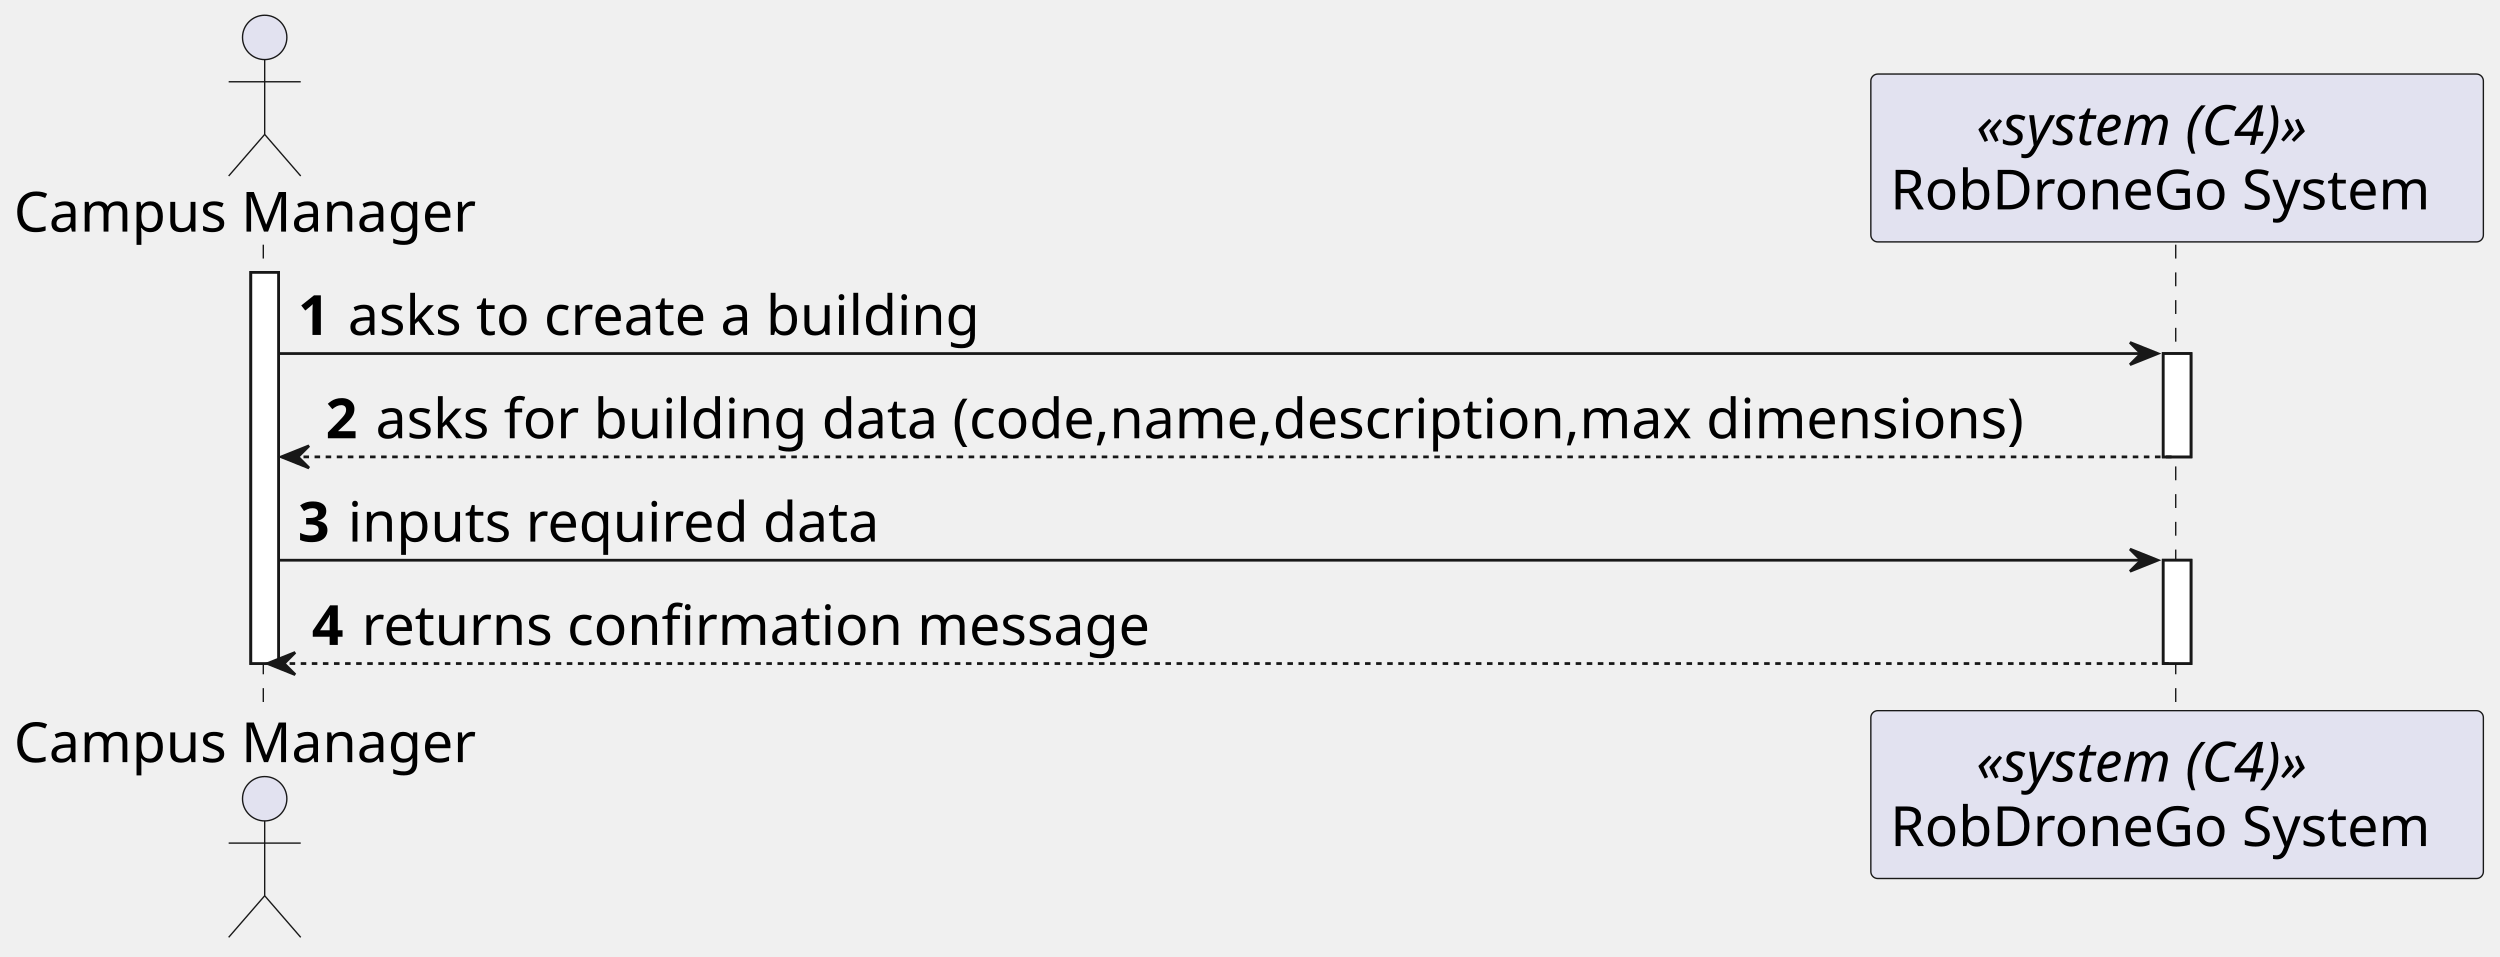
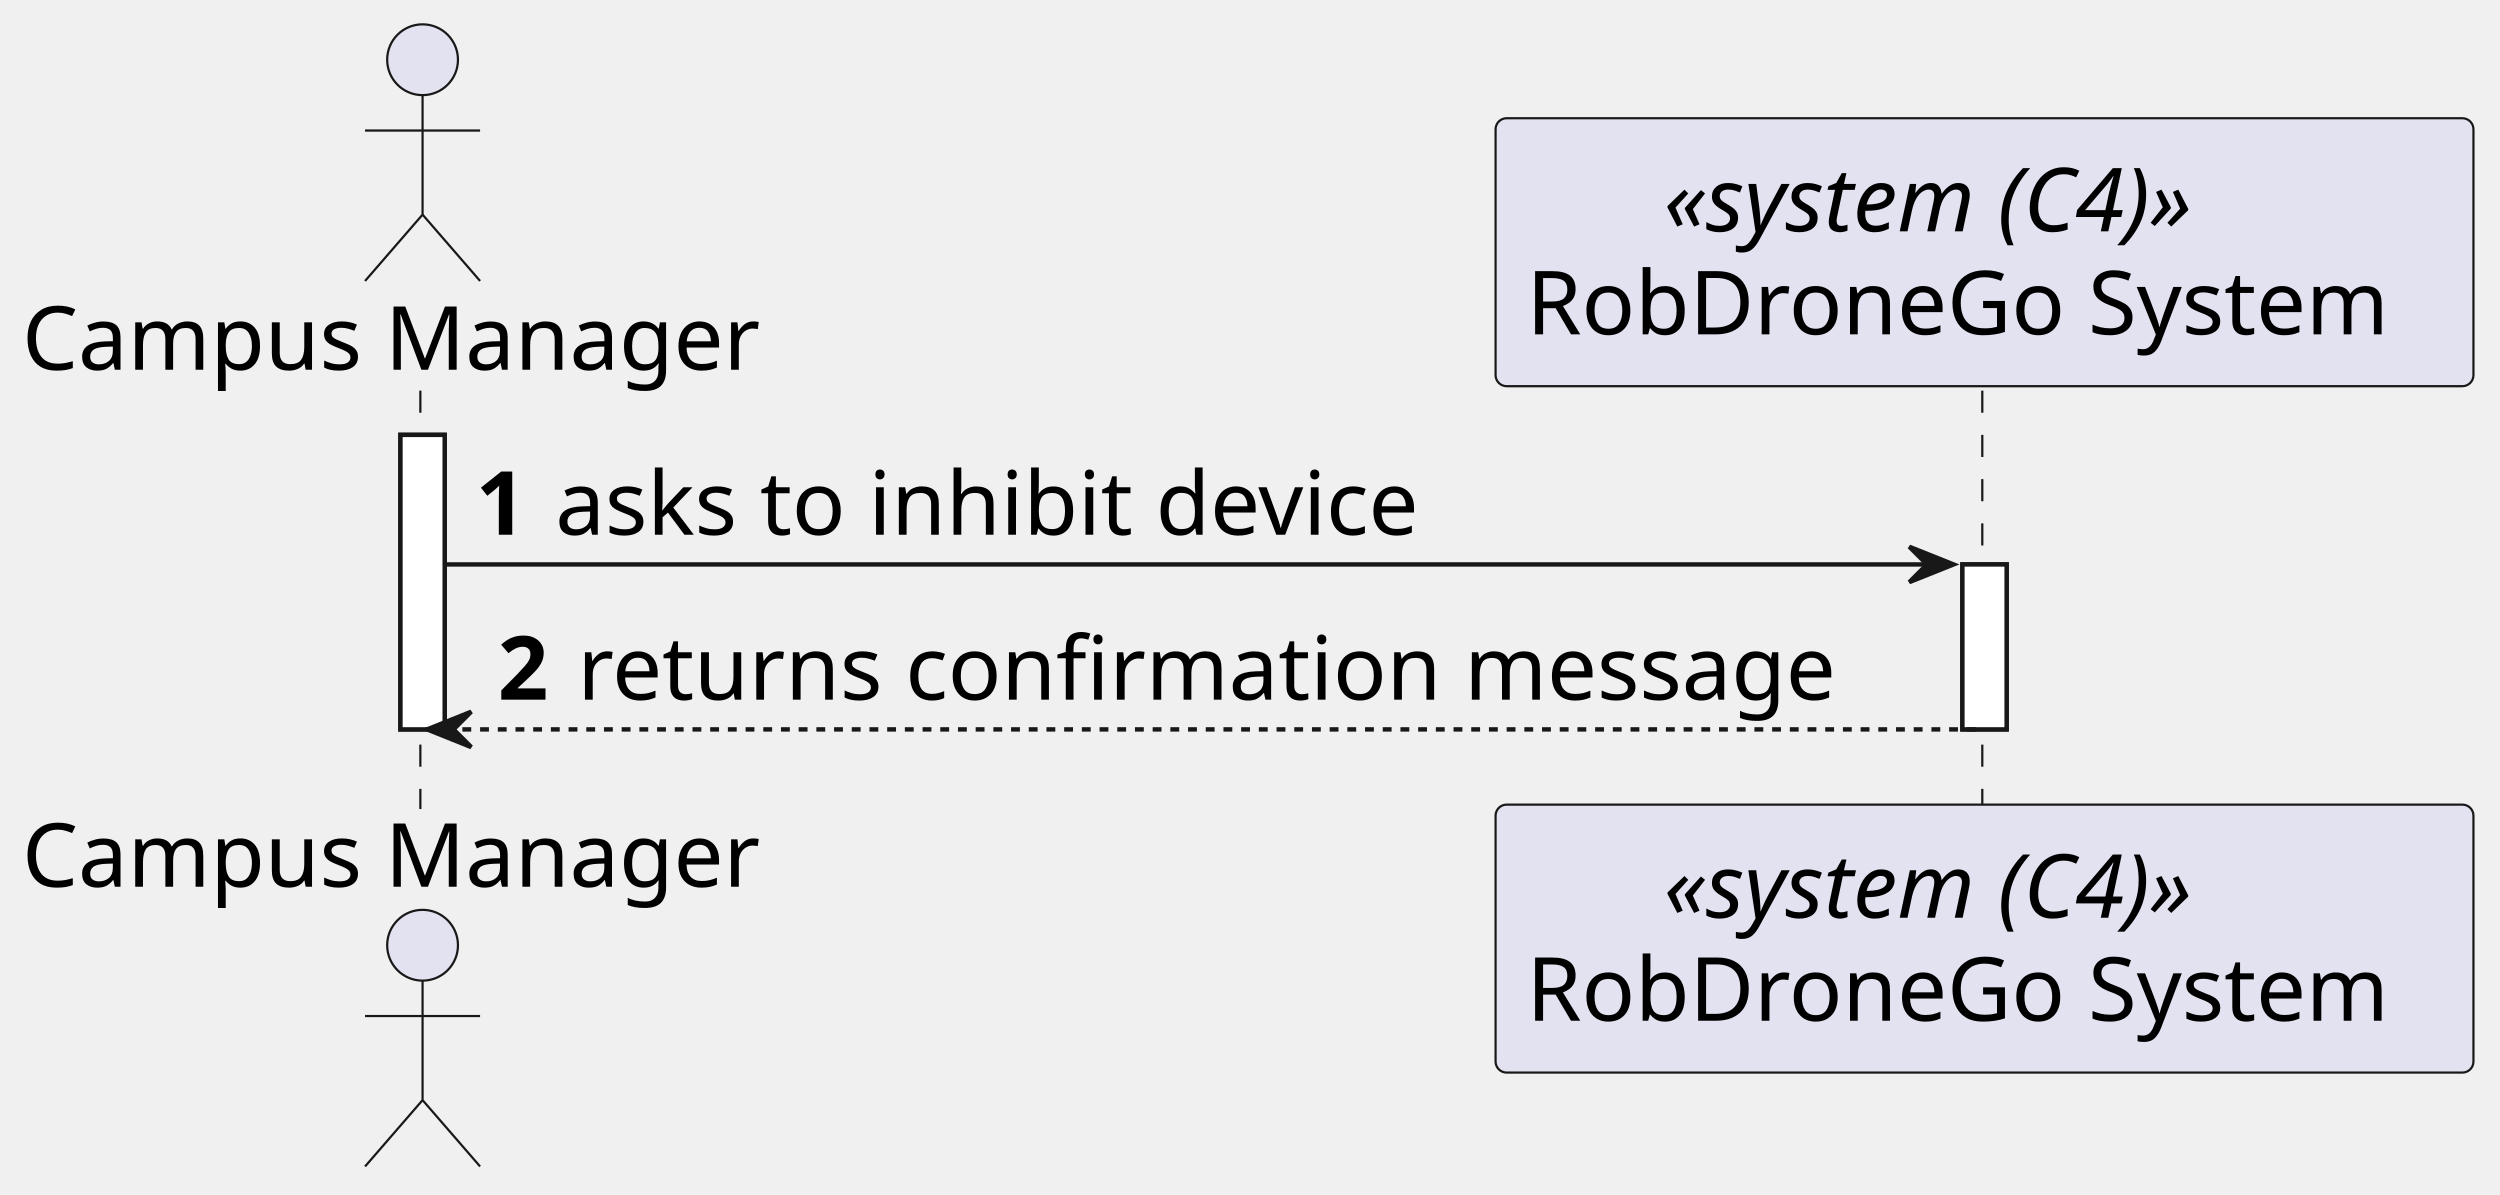
- <svg xmlns="http://www.w3.org/2000/svg" contentStyleType="text/css" height="345px" preserveAspectRatio="none" style="width:902px;height:345px;background:#FFFFFF;" version="1.1" viewBox="0 0 902 345" width="902px" zoomAndPan="magnify">
+ <svg xmlns="http://www.w3.org/2000/svg" contentStyleType="text/css" height="270px" preserveAspectRatio="none" style="width:565px;height:270px;background:#FFFFFF;" version="1.1" viewBox="0 0 565 270" width="565px" zoomAndPan="magnify">
  <defs />
  <g>
-     <rect fill="#FFFFFF" height="141.125" style="stroke:#181818;stroke-width:1.0;" width="10" x="90.5" y="98.281" />
-     <rect fill="#FFFFFF" height="37.281" style="stroke:#181818;stroke-width:1.0;" width="10" x="780.5" y="127.562" />
-     <rect fill="#FFFFFF" height="37.281" style="stroke:#181818;stroke-width:1.0;" width="10" x="780.5" y="202.125" />
-     <line style="stroke:#181818;stroke-width:0.5;stroke-dasharray:5.0,5.0;" x1="95" x2="95" y1="88.281" y2="257.406" />
-     <line style="stroke:#181818;stroke-width:0.5;stroke-dasharray:5.0,5.0;" x1="785" x2="785" y1="88.281" y2="257.406" />
+     <rect fill="#FFFFFF" height="66.562" style="stroke:#181818;stroke-width:1.0;" width="10" x="90.5" y="98.281" />
+     <rect fill="#FFFFFF" height="37.281" style="stroke:#181818;stroke-width:1.0;" width="10" x="443.5" y="127.562" />
+     <line style="stroke:#181818;stroke-width:0.5;stroke-dasharray:5.0,5.0;" x1="95" x2="95" y1="88.281" y2="182.844" />
+     <line style="stroke:#181818;stroke-width:0.5;stroke-dasharray:5.0,5.0;" x1="448" x2="448" y1="88.281" y2="182.844" />
    <text fill="#000000" font-family="sans-serif" font-size="20" lengthAdjust="spacing" textLength="175" x="5" y="83.564">Campus Manager</text>
    <ellipse cx="95.5" cy="13.5" fill="#E2E2F0" rx="8" ry="8" style="stroke:#181818;stroke-width:0.5;" />
    <path d="M95.5,21.5 L95.5,48.5 M82.5,29.5 L108.5,29.5 M95.5,48.5 L82.5,63.5 M95.5,48.5 L108.5,63.5 " fill="none" style="stroke:#181818;stroke-width:0.5;" />
-     <text fill="#000000" font-family="sans-serif" font-size="20" lengthAdjust="spacing" textLength="175" x="5" y="274.971">Campus Manager</text>
-     <ellipse cx="95.5" cy="288.188" fill="#E2E2F0" rx="8" ry="8" style="stroke:#181818;stroke-width:0.5;" />
-     <path d="M95.5,296.188 L95.5,323.188 M82.5,304.188 L108.5,304.188 M95.5,323.188 L82.5,338.188 M95.5,323.188 L108.5,338.188 " fill="none" style="stroke:#181818;stroke-width:0.5;" />
-     <rect fill="#E2E2F0" height="60.562" rx="2.5" ry="2.5" style="stroke:#181818;stroke-width:0.5;" width="221" x="675" y="26.719" />
-     <text fill="#000000" font-family="sans-serif" font-size="20" font-style="italic" lengthAdjust="spacing" textLength="145" x="713" y="52.283">«system (C4)»</text>
-     <text fill="#000000" font-family="sans-serif" font-size="20" lengthAdjust="spacing" textLength="207" x="682" y="75.564">RobDroneGo System</text>
-     <rect fill="#E2E2F0" height="60.562" rx="2.5" ry="2.5" style="stroke:#181818;stroke-width:0.5;" width="221" x="675" y="256.406" />
-     <text fill="#000000" font-family="sans-serif" font-size="20" font-style="italic" lengthAdjust="spacing" textLength="145" x="713" y="281.971">«system (C4)»</text>
-     <text fill="#000000" font-family="sans-serif" font-size="20" lengthAdjust="spacing" textLength="207" x="682" y="305.252">RobDroneGo System</text>
-     <rect fill="#FFFFFF" height="141.125" style="stroke:#181818;stroke-width:1.0;" width="10" x="90.5" y="98.281" />
-     <rect fill="#FFFFFF" height="37.281" style="stroke:#181818;stroke-width:1.0;" width="10" x="780.5" y="127.562" />
-     <rect fill="#FFFFFF" height="37.281" style="stroke:#181818;stroke-width:1.0;" width="10" x="780.5" y="202.125" />
-     <polygon fill="#181818" points="768.5,123.562,778.5,127.562,768.5,131.562,772.5,127.562" style="stroke:#181818;stroke-width:1.0;" />
-     <line style="stroke:#181818;stroke-width:1.0;" x1="100.5" x2="774.5" y1="127.562" y2="127.562" />
+     <text fill="#000000" font-family="sans-serif" font-size="20" lengthAdjust="spacing" textLength="175" x="5" y="200.408">Campus Manager</text>
+     <ellipse cx="95.5" cy="213.625" fill="#E2E2F0" rx="8" ry="8" style="stroke:#181818;stroke-width:0.5;" />
+     <path d="M95.5,221.625 L95.5,248.625 M82.5,229.625 L108.5,229.625 M95.5,248.625 L82.5,263.625 M95.5,248.625 L108.5,263.625 " fill="none" style="stroke:#181818;stroke-width:0.5;" />
+     <rect fill="#E2E2F0" height="60.562" rx="2.5" ry="2.5" style="stroke:#181818;stroke-width:0.5;" width="221" x="338" y="26.719" />
+     <text fill="#000000" font-family="sans-serif" font-size="20" font-style="italic" lengthAdjust="spacing" textLength="145" x="376" y="52.283">«system (C4)»</text>
+     <text fill="#000000" font-family="sans-serif" font-size="20" lengthAdjust="spacing" textLength="207" x="345" y="75.564">RobDroneGo System</text>
+     <rect fill="#E2E2F0" height="60.562" rx="2.5" ry="2.5" style="stroke:#181818;stroke-width:0.5;" width="221" x="338" y="181.844" />
+     <text fill="#000000" font-family="sans-serif" font-size="20" font-style="italic" lengthAdjust="spacing" textLength="145" x="376" y="207.408">«system (C4)»</text>
+     <text fill="#000000" font-family="sans-serif" font-size="20" lengthAdjust="spacing" textLength="207" x="345" y="230.69">RobDroneGo System</text>
+     <rect fill="#FFFFFF" height="66.562" style="stroke:#181818;stroke-width:1.0;" width="10" x="90.5" y="98.281" />
+     <rect fill="#FFFFFF" height="37.281" style="stroke:#181818;stroke-width:1.0;" width="10" x="443.5" y="127.562" />
+     <polygon fill="#181818" points="431.5,123.562,441.5,127.562,431.5,131.562,435.5,127.562" style="stroke:#181818;stroke-width:1.0;" />
+     <line style="stroke:#181818;stroke-width:1.0;" x1="100.5" x2="437.5" y1="127.562" y2="127.562" />
    <text fill="#000000" font-family="sans-serif" font-size="20" font-weight="bold" lengthAdjust="spacing" textLength="14" x="107.5" y="120.846">1</text>
-     <text fill="#000000" font-family="sans-serif" font-size="20" lengthAdjust="spacing" textLength="246" x="125.5" y="120.846">asks to create a building</text>
-     <polygon fill="#181818" points="111.5,160.844,101.5,164.844,111.5,168.844,107.5,164.844" style="stroke:#181818;stroke-width:1.0;" />
-     <line style="stroke:#181818;stroke-width:1.0;stroke-dasharray:2.0,2.0;" x1="105.5" x2="784.5" y1="164.844" y2="164.844" />
-     <text fill="#000000" font-family="sans-serif" font-size="20" font-weight="bold" lengthAdjust="spacing" textLength="14" x="117.5" y="158.127">2</text>
-     <text fill="#000000" font-family="sans-serif" font-size="20" lengthAdjust="spacing" textLength="638" x="135.5" y="158.127">asks for building data (code,name,description,max dimensions)</text>
-     <polygon fill="#181818" points="768.5,198.125,778.5,202.125,768.5,206.125,772.5,202.125" style="stroke:#181818;stroke-width:1.0;" />
-     <line style="stroke:#181818;stroke-width:1.0;" x1="100.5" x2="774.5" y1="202.125" y2="202.125" />
-     <text fill="#000000" font-family="sans-serif" font-size="20" font-weight="bold" lengthAdjust="spacing" textLength="14" x="107.5" y="195.408">3</text>
-     <text fill="#000000" font-family="sans-serif" font-size="20" lengthAdjust="spacing" textLength="205" x="125.5" y="195.408">inputs required data</text>
-     <polygon fill="#181818" points="106.5,235.406,96.5,239.406,106.5,243.406,102.5,239.406" style="stroke:#181818;stroke-width:1.0;" />
-     <line style="stroke:#181818;stroke-width:1.0;stroke-dasharray:2.0,2.0;" x1="100.5" x2="784.5" y1="239.406" y2="239.406" />
-     <text fill="#000000" font-family="sans-serif" font-size="20" font-weight="bold" lengthAdjust="spacing" textLength="14" x="112.5" y="232.69">4</text>
-     <text fill="#000000" font-family="sans-serif" font-size="20" lengthAdjust="spacing" textLength="301" x="130.5" y="232.69">returns confirmation message</text>
+     <text fill="#000000" font-family="sans-serif" font-size="20" lengthAdjust="spacing" textLength="212" x="125.5" y="120.846">asks to inhibit device</text>
+     <polygon fill="#181818" points="106.5,160.844,96.5,164.844,106.5,168.844,102.5,164.844" style="stroke:#181818;stroke-width:1.0;" />
+     <line style="stroke:#181818;stroke-width:1.0;stroke-dasharray:2.0,2.0;" x1="100.5" x2="447.5" y1="164.844" y2="164.844" />
+     <text fill="#000000" font-family="sans-serif" font-size="20" font-weight="bold" lengthAdjust="spacing" textLength="14" x="112.5" y="158.127">2</text>
+     <text fill="#000000" font-family="sans-serif" font-size="20" lengthAdjust="spacing" textLength="301" x="130.5" y="158.127">returns confirmation message</text>
  </g>
</svg>
